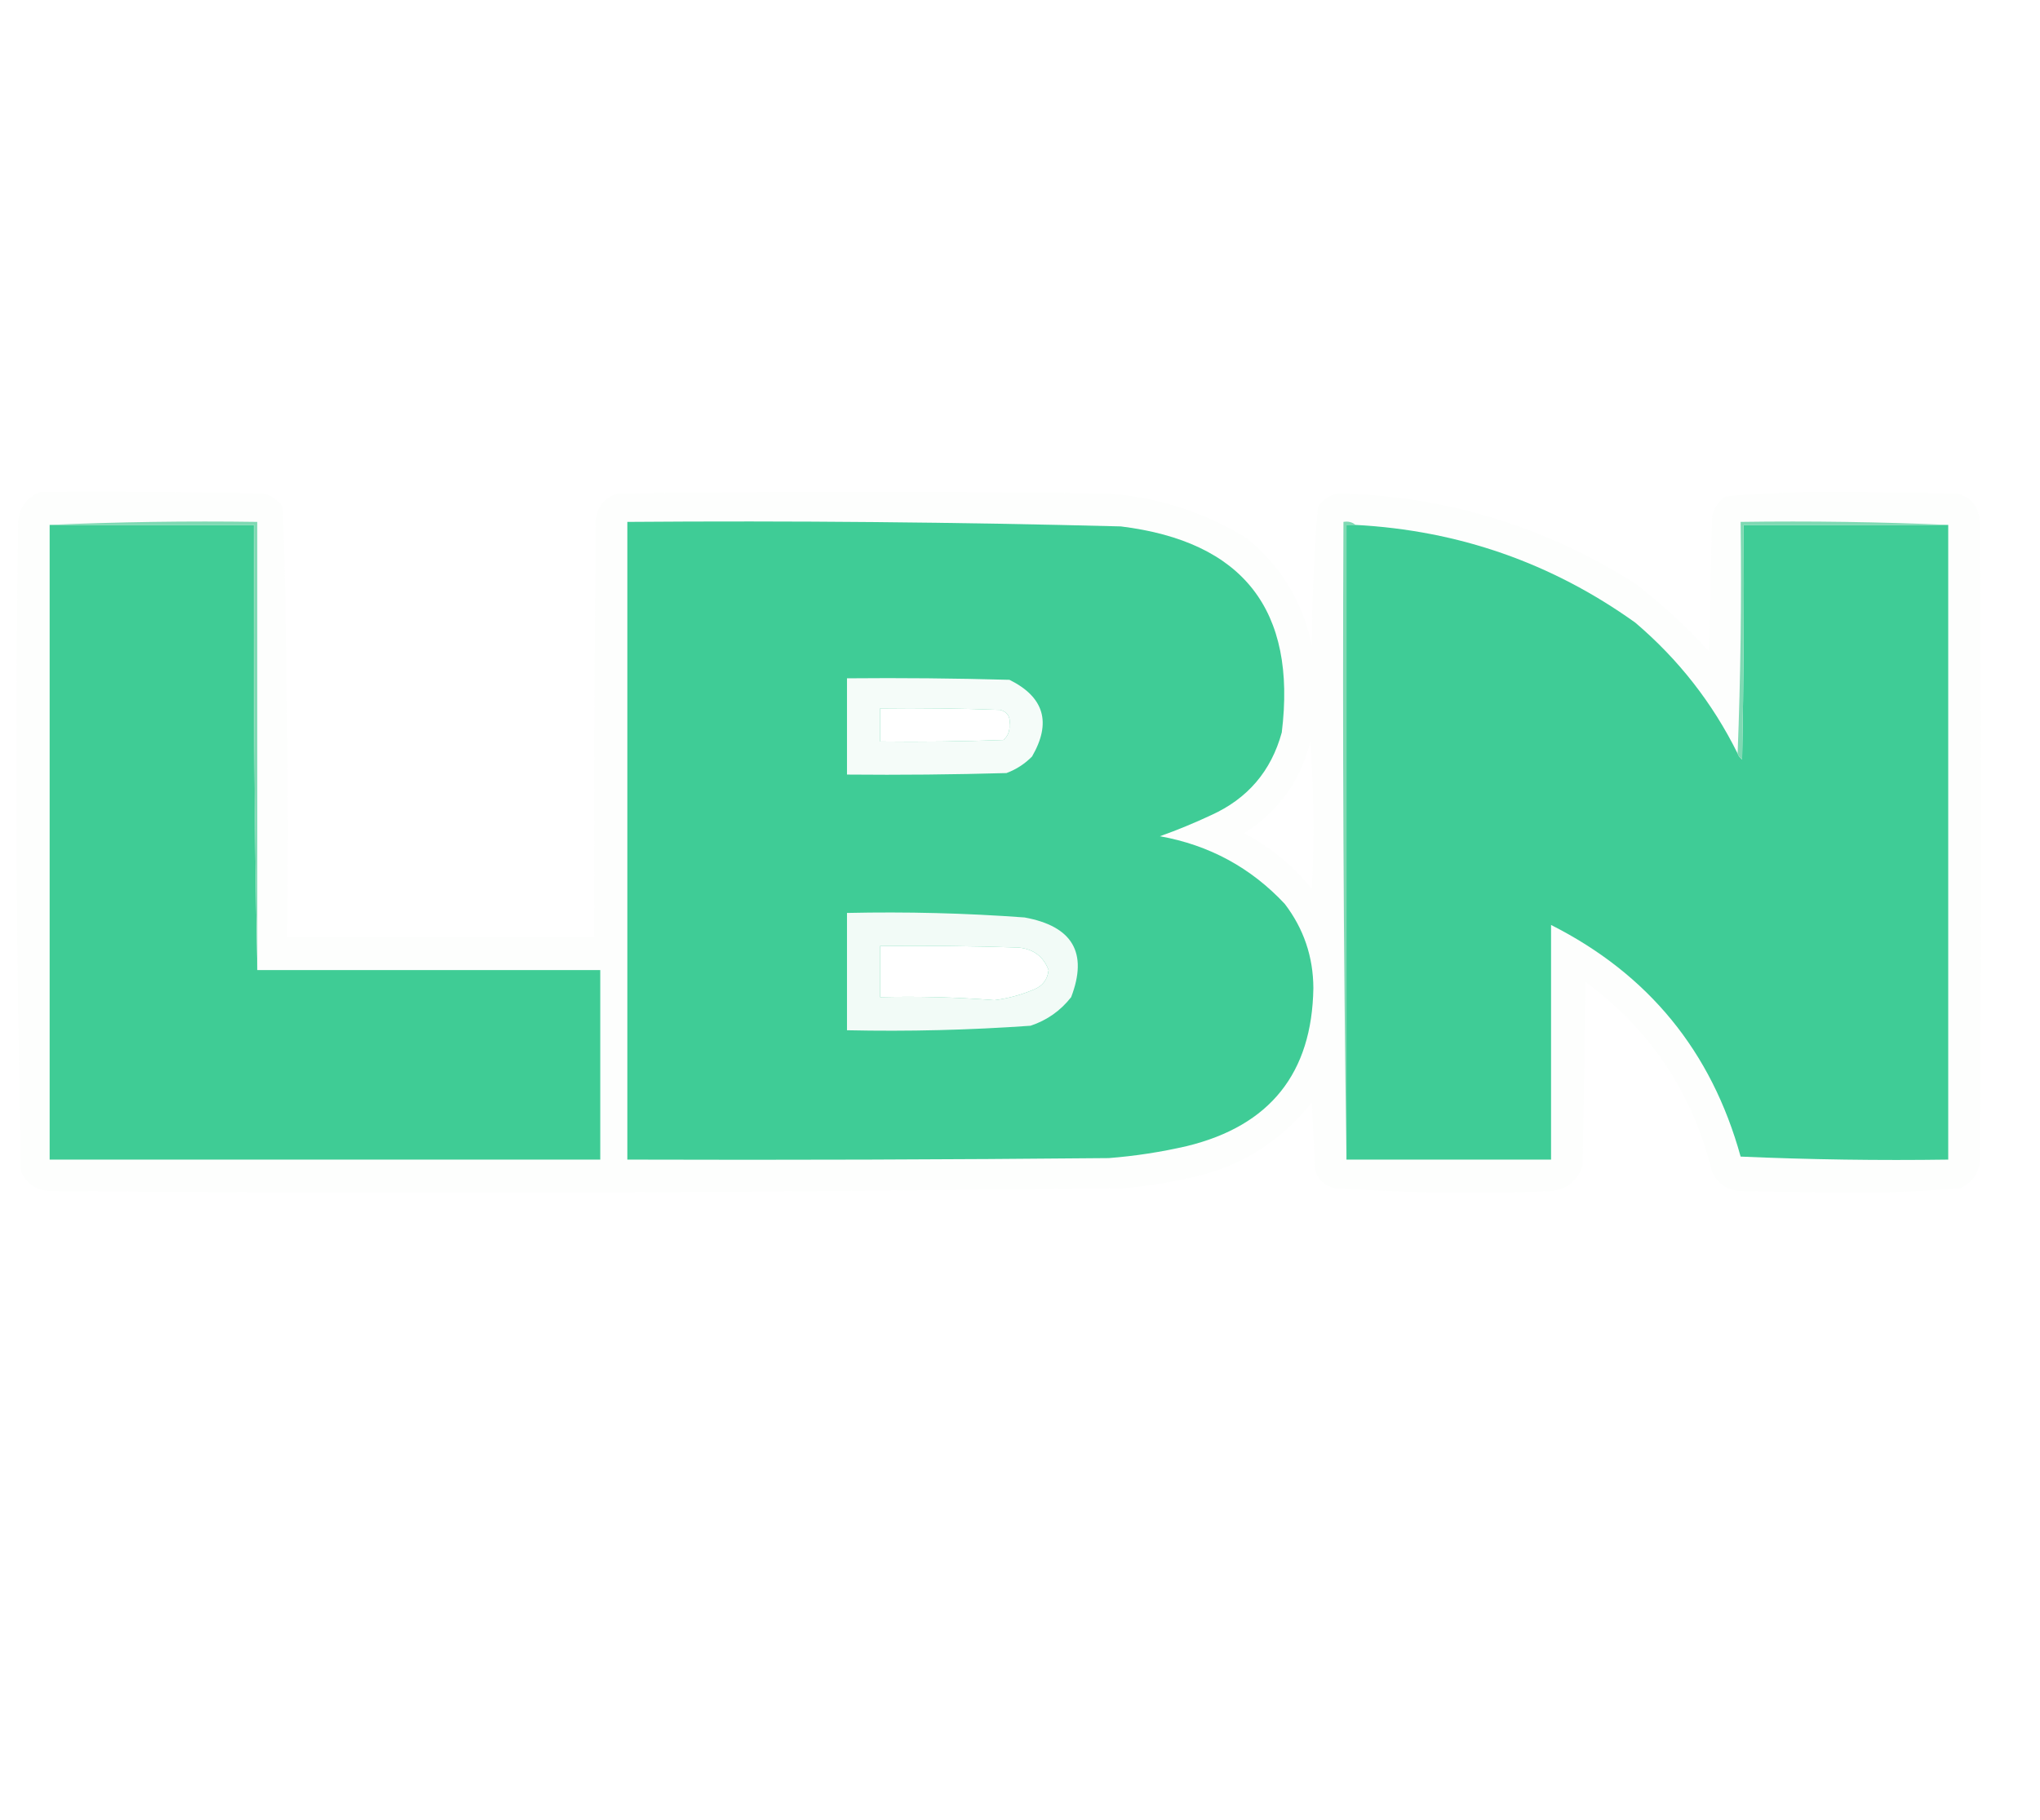
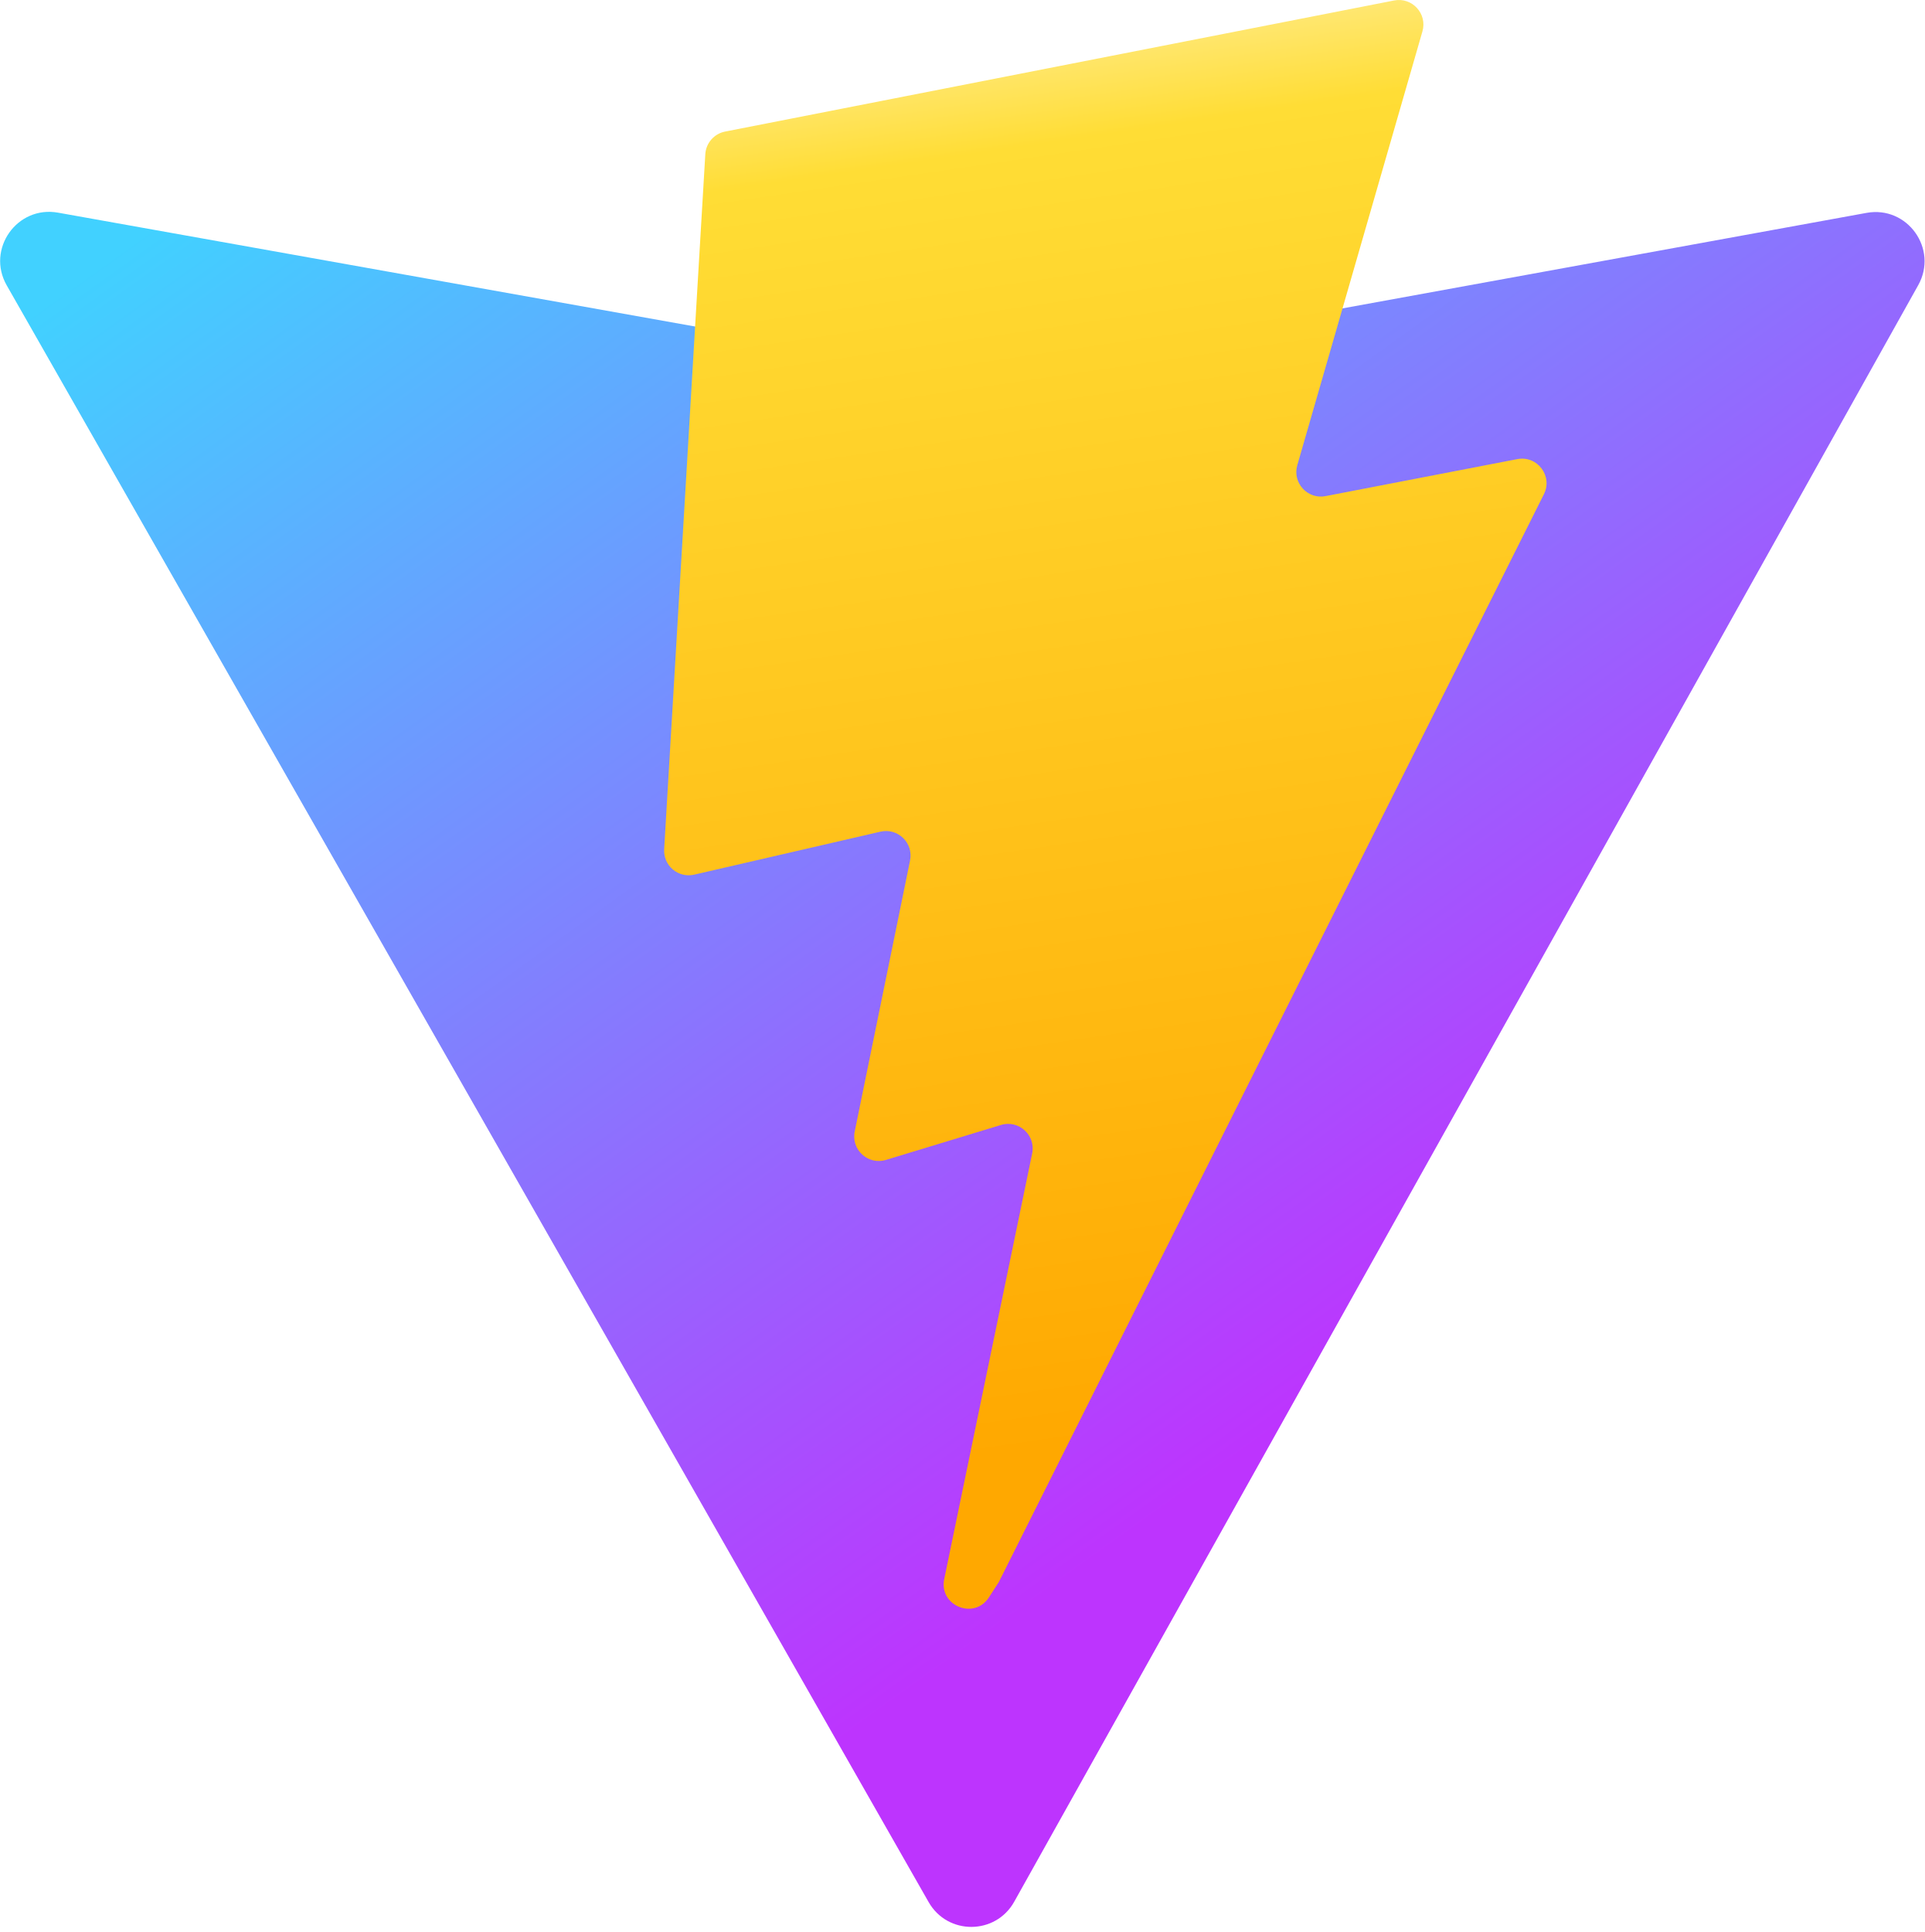
- <svg xmlns="http://www.w3.org/2000/svg" version="1.1" width="678px" height="605px" style="shape-rendering:geometricPrecision; text-rendering:geometricPrecision; image-rendering:optimizeQuality; fill-rule:evenodd; clip-rule:evenodd">
-   <g>
-     <path style="opacity:0.945" fill="#fdfefd" d="M 13.5,163.5 C 38.169,163.333 62.836,163.5 87.5,164C 90.196,164.69 92.363,166.19 94,168.5C 95.486,216.107 95.986,263.773 95.5,311.5C 129.5,311.5 163.5,311.5 197.5,311.5C 197.333,265.499 197.5,219.499 198,173.5C 198.272,168.562 200.772,165.396 205.5,164C 259.5,163.333 313.5,163.333 367.5,164C 384.475,165.156 400.142,170.156 414.5,179C 425.809,188.312 432.975,200.145 436,214.5C 436.047,199.099 436.714,183.766 438,168.5C 439.637,166.19 441.804,164.69 444.5,164C 480.321,164.869 513.321,174.869 543.5,194C 552.267,200.763 560.433,208.263 568,216.5C 568.333,201.5 568.667,186.5 569,171.5C 569.69,168.804 571.19,166.637 573.5,165C 586.767,163.86 600.101,163.36 613.5,163.5C 625.833,163.667 638.167,163.833 650.5,164C 655.228,165.396 657.728,168.562 658,173.5C 658.667,244.5 658.667,315.5 658,386.5C 657.332,390.499 655.165,393.332 651.5,395C 638.72,396.128 625.886,396.628 613,396.5C 601.5,396.333 590,396.167 578.5,396C 574.035,395.687 570.868,393.521 569,389.5C 562.551,363.399 548.551,342.399 527,326.5C 526.667,346.833 526.333,367.167 526,387.5C 524.308,392.522 520.808,395.355 515.5,396C 491.45,396.96 467.45,396.627 443.5,395C 440,394.167 437.833,392 437,388.5C 436.667,381.167 436.333,373.833 436,366.5C 425.055,380.228 410.889,388.728 393.5,392C 386.898,393.434 380.232,394.434 373.5,395C 284.993,396.125 196.493,396.625 108,396.5C 77.5,396.333 47,396.167 16.5,396C 12.035,395.687 8.868,393.521 7,389.5C 5.343,317.557 5.01,245.557 6,173.5C 6.471,168.542 8.971,165.209 13.5,163.5 Z M 292.5,235.5 C 305.837,235.333 319.171,235.5 332.5,236C 334.91,236.758 335.91,238.425 335.5,241C 335.646,243.034 334.98,244.701 333.5,246C 319.837,246.5 306.171,246.667 292.5,246.5C 292.5,242.833 292.5,239.167 292.5,235.5 Z M 435.5,246.5 C 436.662,262.661 436.828,278.995 436,295.5C 429.775,287.801 422.275,281.635 413.5,277C 424.921,269.751 432.254,259.585 435.5,246.5 Z M 292.5,314.5 C 307.837,314.333 323.17,314.5 338.5,315C 343.473,315.491 346.807,317.991 348.5,322.5C 348.144,325.688 346.477,327.855 343.5,329C 339.326,330.763 334.993,331.929 330.5,332.5C 317.883,331.519 305.217,331.186 292.5,331.5C 292.5,325.833 292.5,320.167 292.5,314.5 Z" />
-   </g>
-   <g>
-     <path style="opacity:1" fill="#3fcc95" d="M 16.5,174.5 C 39.167,174.5 61.833,174.5 84.5,174.5C 84.168,224.003 84.501,273.336 85.5,322.5C 123.5,322.5 161.5,322.5 199.5,322.5C 199.5,343.5 199.5,364.5 199.5,385.5C 138.5,385.5 77.5,385.5 16.5,385.5C 16.5,315.167 16.5,244.833 16.5,174.5 Z" />
-   </g>
-   <g>
-     <path style="opacity:1" fill="#7fd9b3" d="M 16.5,174.5 C 39.327,173.502 62.327,173.169 85.5,173.5C 85.5,223.167 85.5,272.833 85.5,322.5C 84.501,273.336 84.168,224.003 84.5,174.5C 61.833,174.5 39.167,174.5 16.5,174.5 Z" />
-   </g>
-   <g>
-     <path style="opacity:1" fill="#3fcc96" d="M 208.5,173.5 C 263.181,173.082 317.847,173.582 372.5,175C 413.177,180.009 431.01,202.842 426,243.5C 422.481,256.352 414.648,265.519 402.5,271C 396.947,273.61 391.281,275.943 385.5,278C 401.898,280.946 415.731,288.446 427,300.5C 433.299,308.766 436.465,318.099 436.5,328.5C 436.075,356.767 422.075,374.267 394.5,381C 385.935,382.983 377.268,384.316 368.5,385C 315.168,385.5 261.834,385.667 208.5,385.5C 208.5,314.833 208.5,244.167 208.5,173.5 Z M 292.5,235.5 C 292.5,239.167 292.5,242.833 292.5,246.5C 306.171,246.667 319.837,246.5 333.5,246C 334.98,244.701 335.646,243.034 335.5,241C 335.91,238.425 334.91,236.758 332.5,236C 319.171,235.5 305.837,235.333 292.5,235.5 Z M 292.5,314.5 C 292.5,320.167 292.5,325.833 292.5,331.5C 305.217,331.186 317.883,331.519 330.5,332.5C 334.993,331.929 339.326,330.763 343.5,329C 346.477,327.855 348.144,325.688 348.5,322.5C 346.807,317.991 343.473,315.491 338.5,315C 323.17,314.5 307.837,314.333 292.5,314.5 Z" />
-   </g>
-   <g>
-     <path style="opacity:1" fill="#7fd9b3" d="M 450.5,174.5 C 449.5,174.5 448.5,174.5 447.5,174.5C 447.5,244.833 447.5,315.167 447.5,385.5C 446.501,315.002 446.167,244.335 446.5,173.5C 448.099,173.232 449.432,173.566 450.5,174.5 Z" />
-   </g>
-   <g>
-     <path style="opacity:1" fill="#3fcc96" d="M 450.5,174.5 C 484.778,176.322 515.778,187.155 543.5,207C 557.838,219.187 569.171,233.687 577.5,250.5C 577.783,251.289 578.283,251.956 579,252.5C 579.5,226.502 579.667,200.502 579.5,174.5C 602.167,174.5 624.833,174.5 647.5,174.5C 647.5,244.833 647.5,315.167 647.5,385.5C 624.49,385.833 601.49,385.5 578.5,384.5C 568.842,349.513 547.842,323.846 515.5,307.5C 515.5,333.5 515.5,359.5 515.5,385.5C 492.833,385.5 470.167,385.5 447.5,385.5C 447.5,315.167 447.5,244.833 447.5,174.5C 448.5,174.5 449.5,174.5 450.5,174.5 Z" />
-   </g>
-   <g>
-     <path style="opacity:1" fill="#7fd9b3" d="M 647.5,174.5 C 624.833,174.5 602.167,174.5 579.5,174.5C 579.667,200.502 579.5,226.502 579,252.5C 578.283,251.956 577.783,251.289 577.5,250.5C 578.498,225.005 578.831,199.339 578.5,173.5C 601.673,173.169 624.673,173.502 647.5,174.5 Z" />
-   </g>
-   <g>
-     <path style="opacity:0.958" fill="#fdfefd" d="M 281.5,225.5 C 299.503,225.333 317.503,225.5 335.5,226C 347.038,231.721 349.538,240.221 343,251.5C 340.559,253.969 337.726,255.802 334.5,257C 316.836,257.5 299.17,257.667 281.5,257.5C 281.5,246.833 281.5,236.167 281.5,225.5 Z M 292.5,235.5 C 292.5,239.167 292.5,242.833 292.5,246.5C 306.171,246.667 319.837,246.5 333.5,246C 334.98,244.701 335.646,243.034 335.5,241C 335.91,238.425 334.91,236.758 332.5,236C 319.171,235.5 305.837,235.333 292.5,235.5 Z" />
-   </g>
-   <g>
-     <path style="opacity:0.941" fill="#fdfefd" d="M 281.5,303.5 C 301.213,303.062 320.88,303.562 340.5,305C 356.477,307.905 361.644,316.738 356,331.5C 352.464,336.02 347.964,339.186 342.5,341C 322.212,342.44 301.879,342.94 281.5,342.5C 281.5,329.5 281.5,316.5 281.5,303.5 Z M 292.5,314.5 C 292.5,320.167 292.5,325.833 292.5,331.5C 305.217,331.186 317.883,331.519 330.5,332.5C 334.993,331.929 339.326,330.763 343.5,329C 346.477,327.855 348.144,325.688 348.5,322.5C 346.807,317.991 343.473,315.491 338.5,315C 323.17,314.5 307.837,314.333 292.5,314.5 Z" />
-   </g>
+ <svg xmlns="http://www.w3.org/2000/svg" aria-hidden="true" role="img" class="iconify iconify--logos" width="31.88" height="32" preserveAspectRatio="xMidYMid meet" viewBox="0 0 256 257">
+   <defs>
+     <linearGradient id="IconifyId1813088fe1fbc01fb466" x1="-.828%" x2="57.636%" y1="7.652%" y2="78.411%">
+       <stop offset="0%" stop-color="#41D1FF" />
+       <stop offset="100%" stop-color="#BD34FE" />
+     </linearGradient>
+     <linearGradient id="IconifyId1813088fe1fbc01fb467" x1="43.376%" x2="50.316%" y1="2.242%" y2="89.03%">
+       <stop offset="0%" stop-color="#FFEA83" />
+       <stop offset="8.333%" stop-color="#FFDD35" />
+       <stop offset="100%" stop-color="#FFA800" />
+     </linearGradient>
+   </defs>
+   <path fill="url(#IconifyId1813088fe1fbc01fb466)" d="M255.153 37.938L134.897 252.976c-2.483 4.44-8.862 4.466-11.382.048L.875 37.958c-2.746-4.814 1.371-10.646 6.827-9.67l120.385 21.517a6.537 6.537 0 0 0 2.322-.004l117.867-21.483c5.438-.991 9.574 4.796 6.877 9.62Z" />
+   <path fill="url(#IconifyId1813088fe1fbc01fb467)" d="M185.432.063L96.44 17.501a3.268 3.268 0 0 0-2.634 3.014l-5.474 92.456a3.268 3.268 0 0 0 3.997 3.378l24.777-5.718c2.318-.535 4.413 1.507 3.936 3.838l-7.361 36.047c-.495 2.426 1.782 4.5 4.151 3.78l15.304-4.649c2.372-.72 4.652 1.36 4.15 3.788l-11.698 56.621c-.732 3.542 3.979 5.473 5.943 2.437l1.313-2.028l72.516-144.72c1.215-2.423-.88-5.186-3.54-4.672l-25.505 4.922c-2.396.462-4.435-1.77-3.759-4.114l16.646-57.705c.677-2.35-1.37-4.583-3.769-4.113Z" />
</svg>
